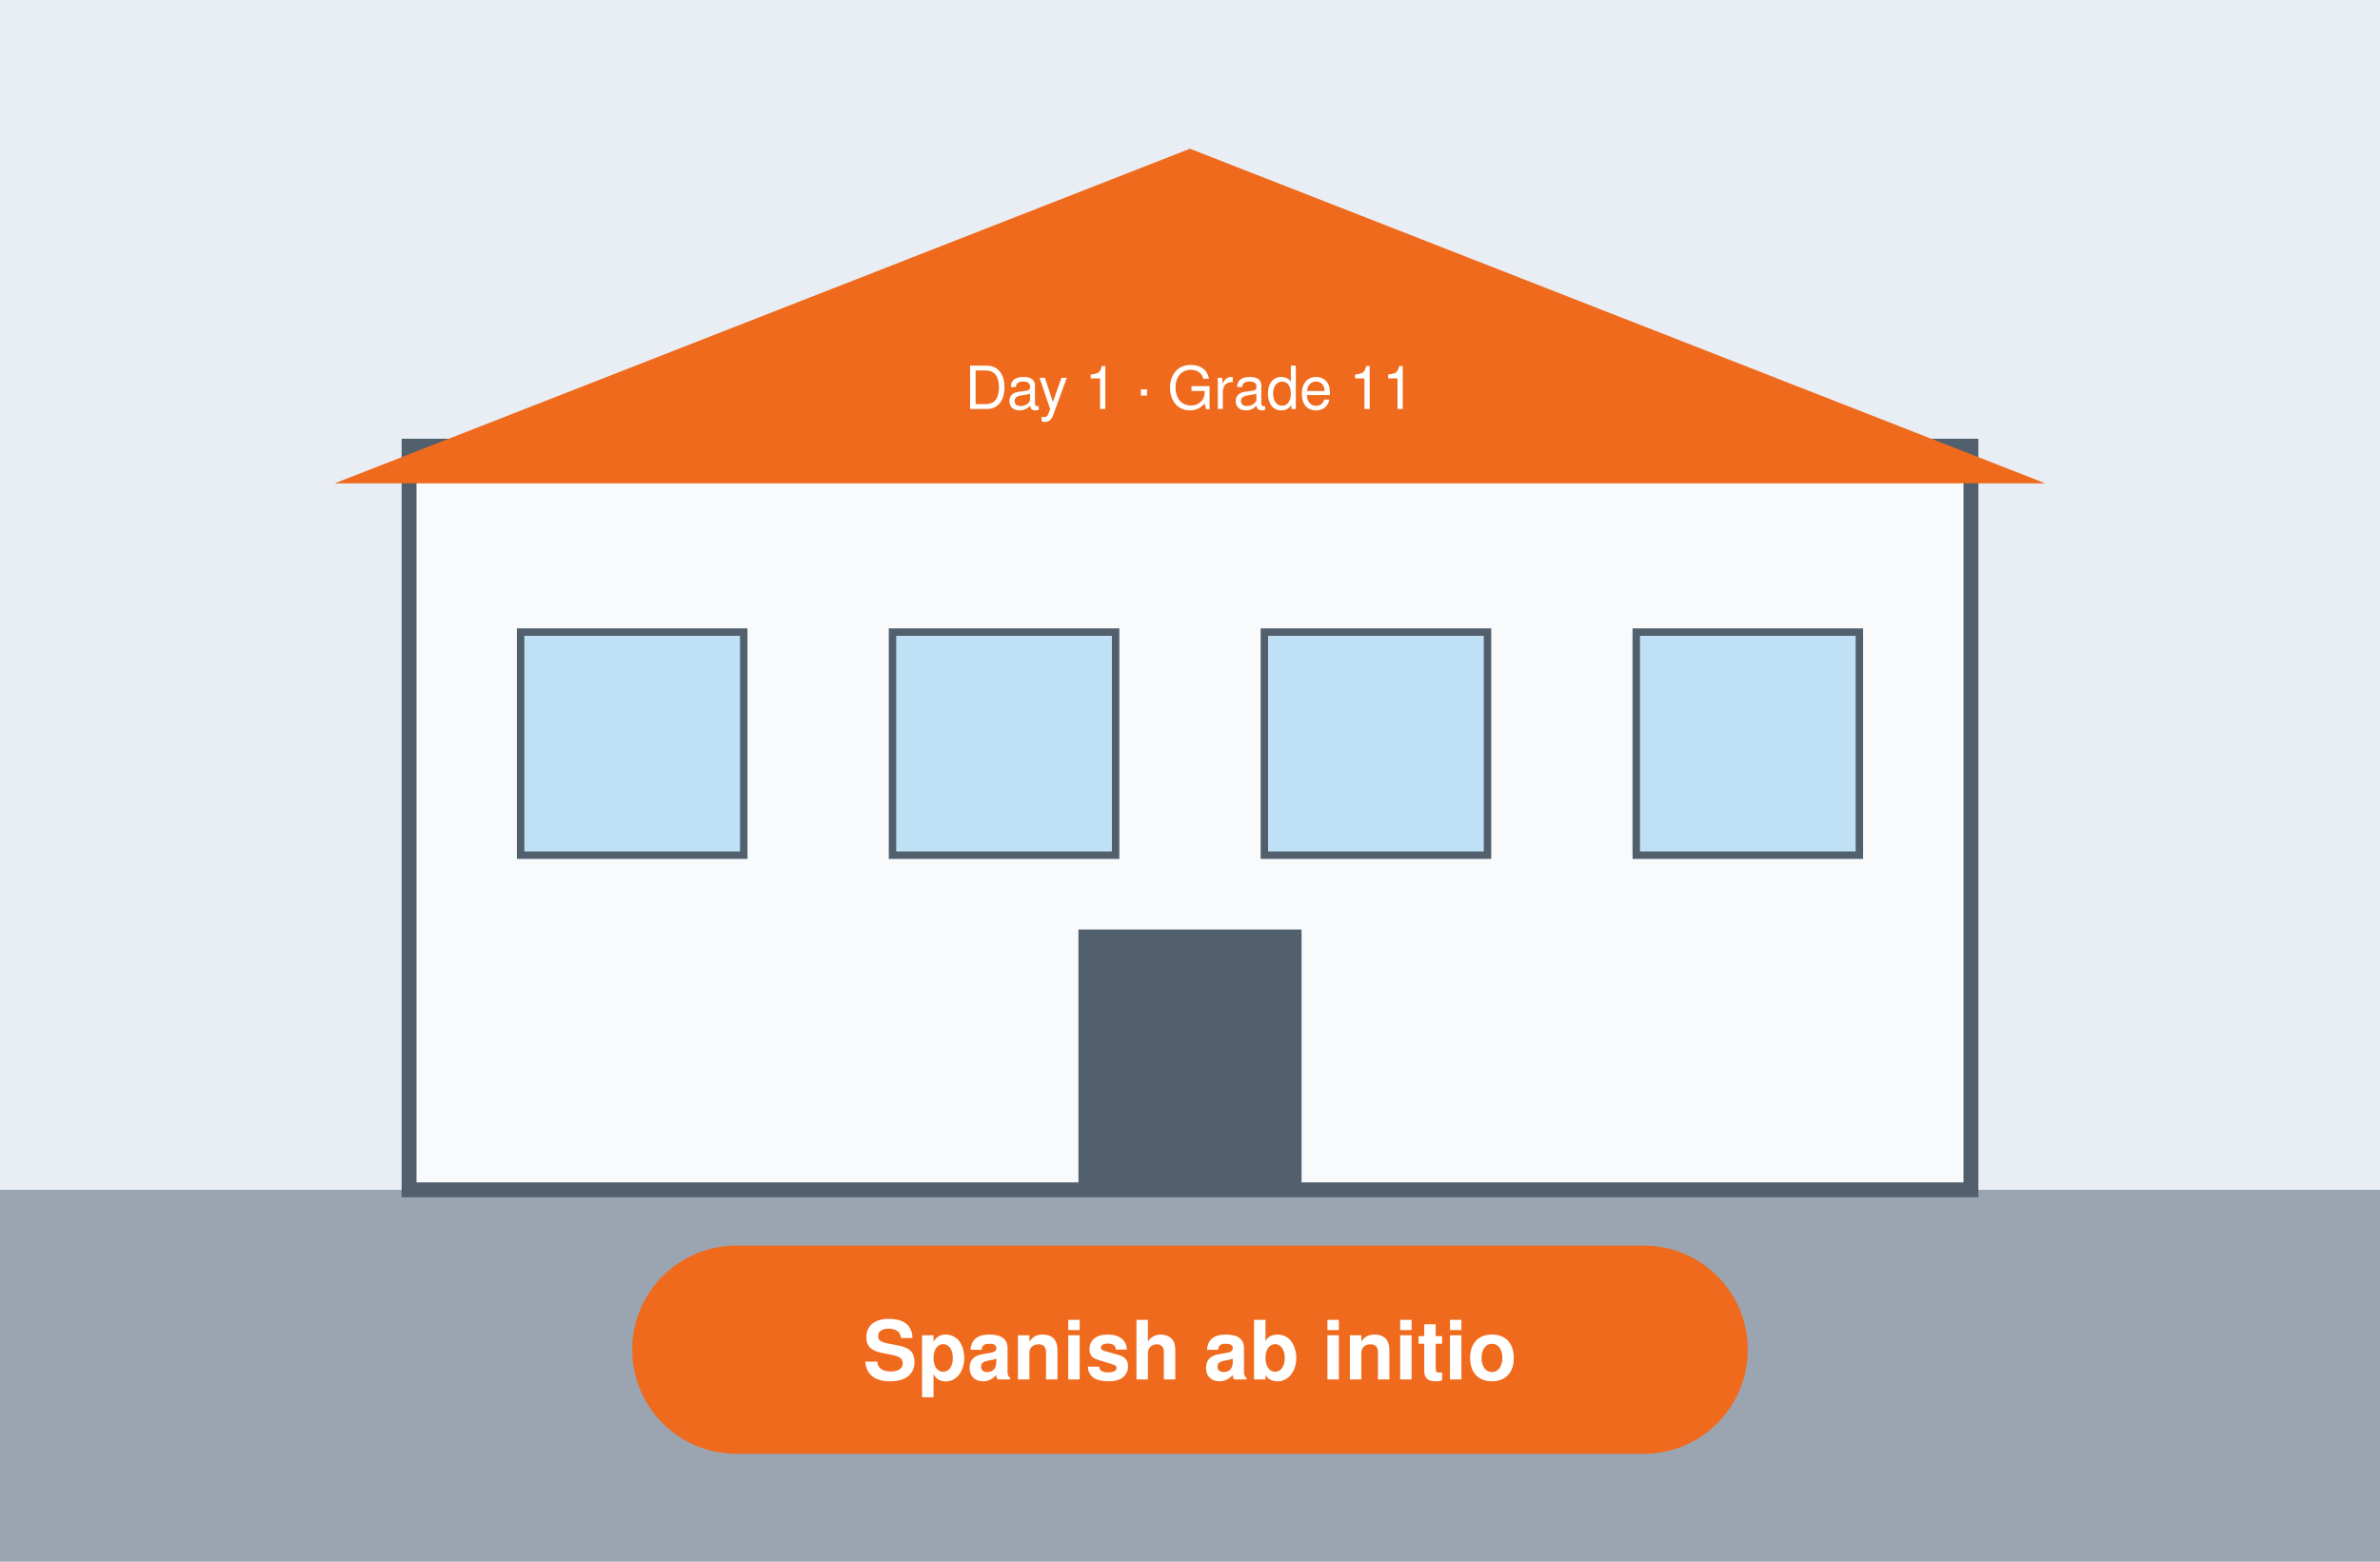
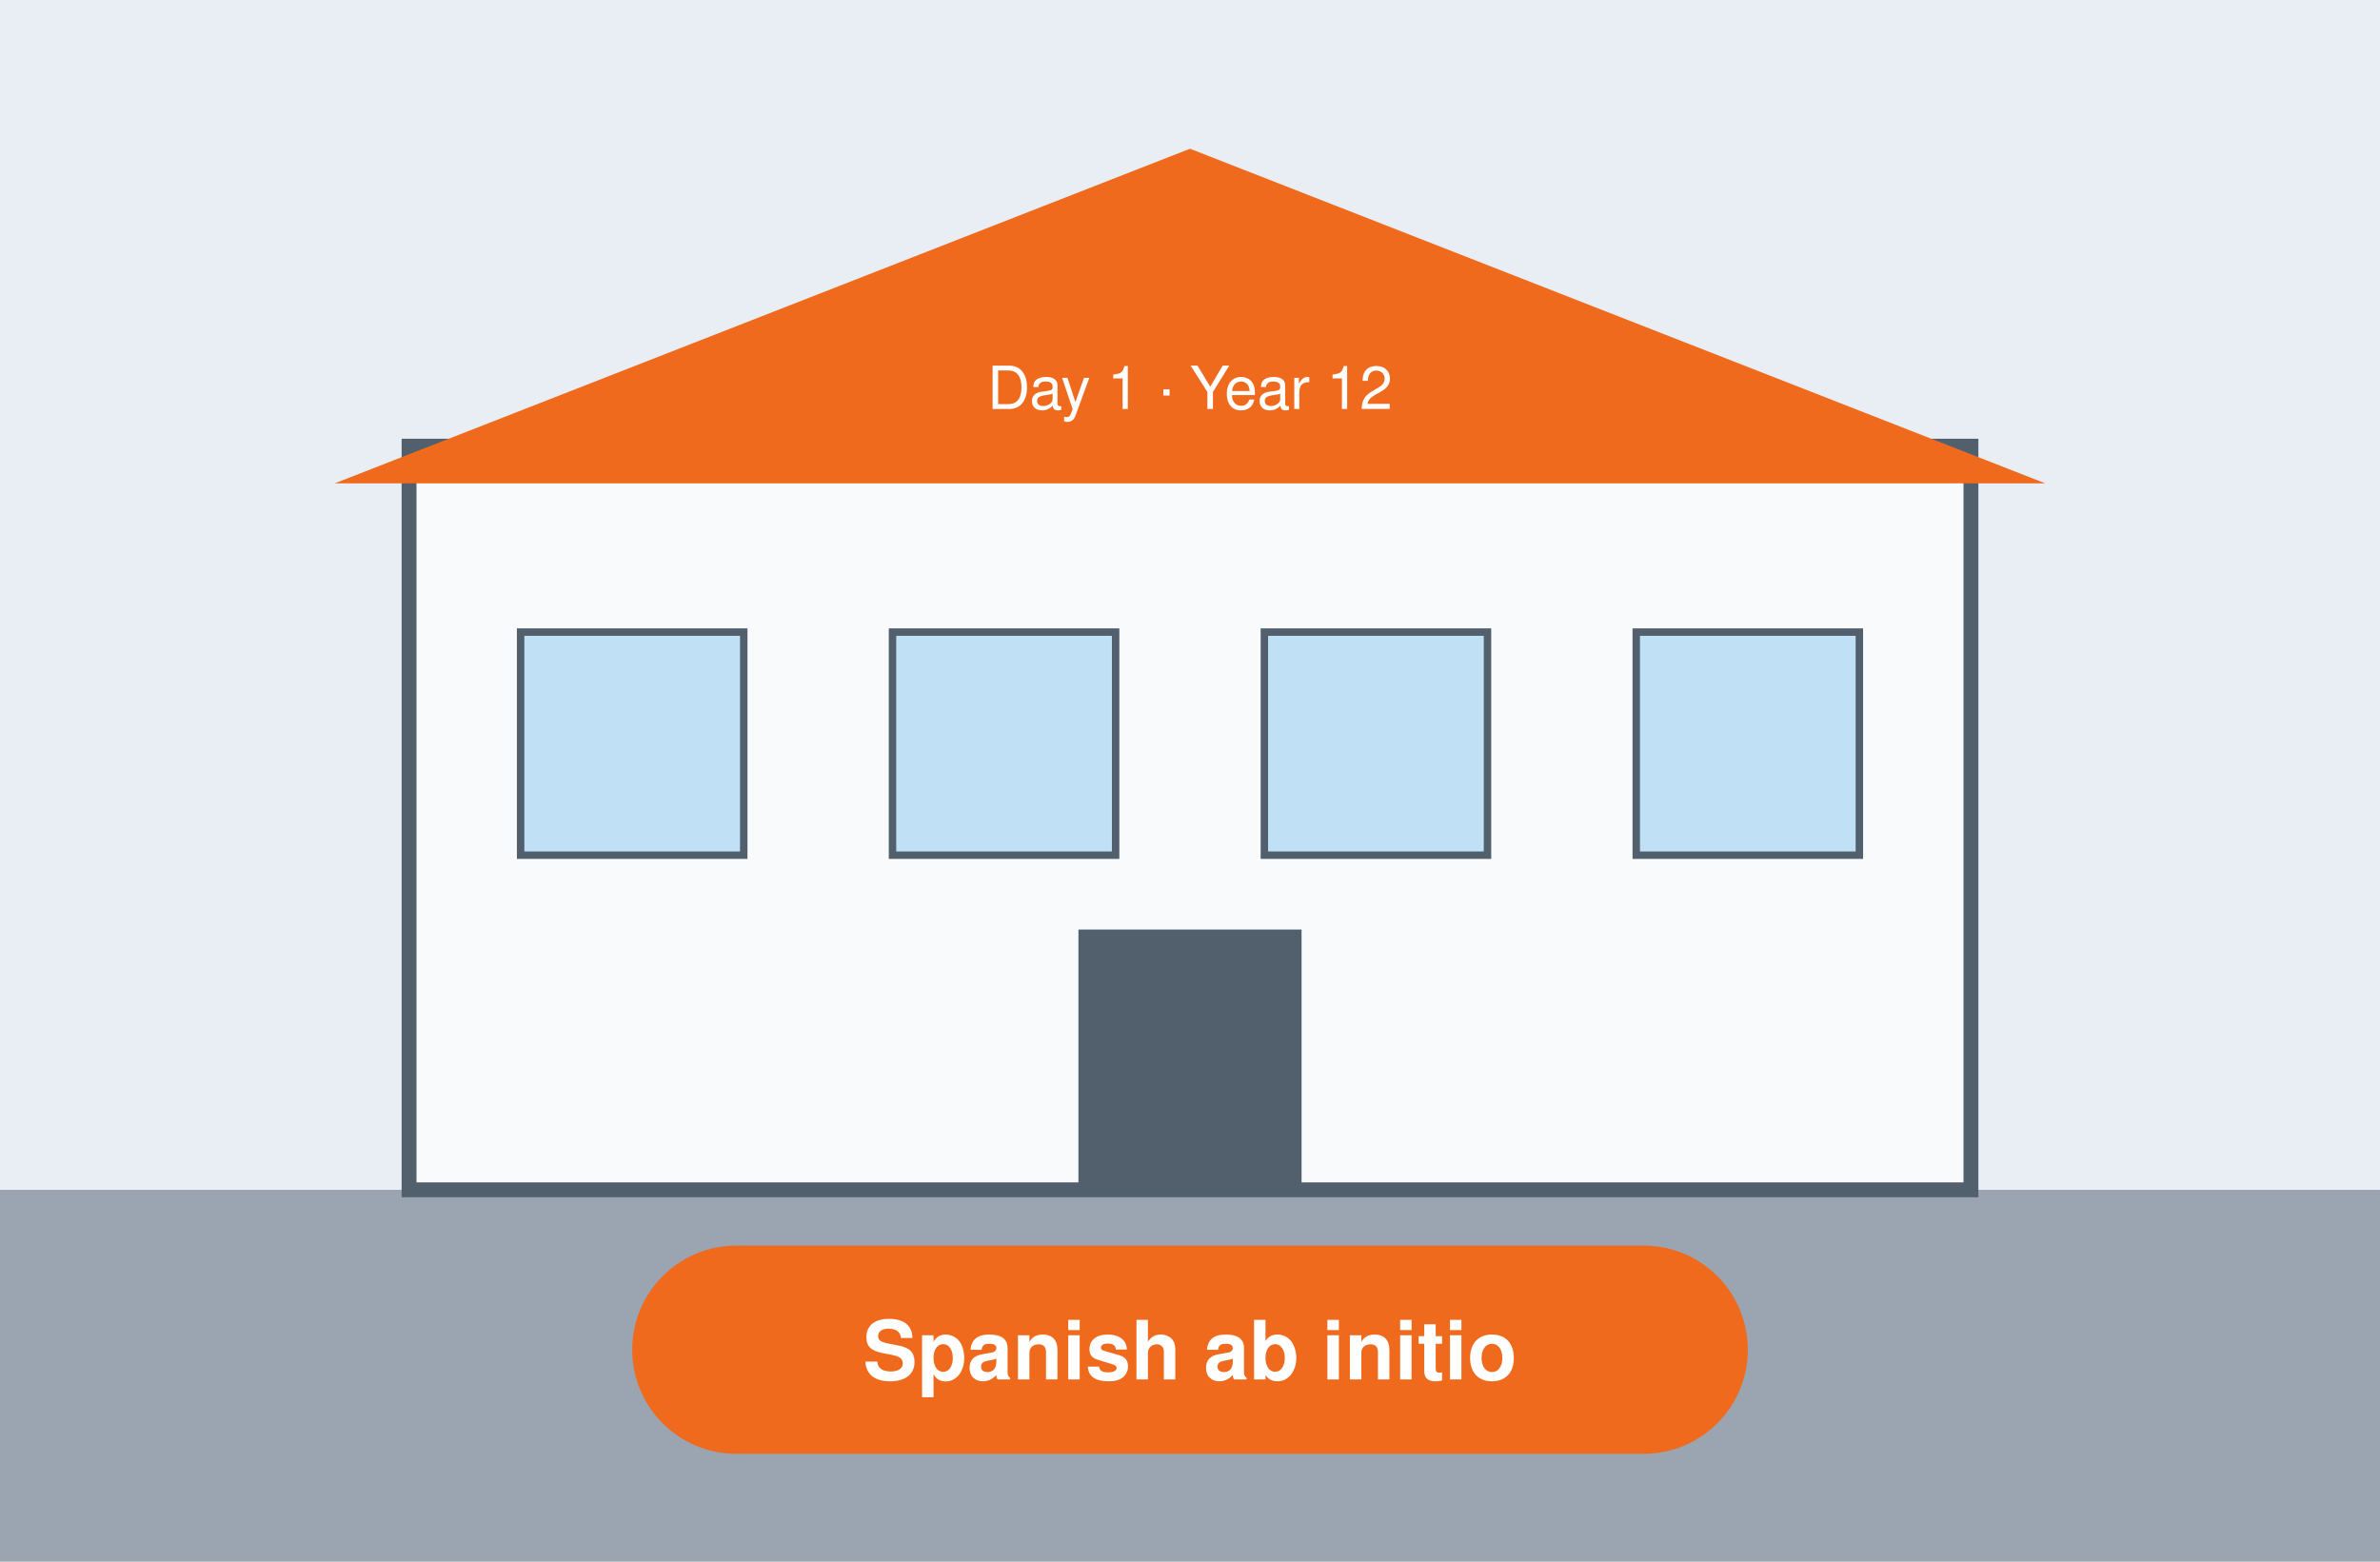
<svg xmlns="http://www.w3.org/2000/svg" viewBox="0 0 640 420" width="640" height="420">
  <rect width="640" height="420" fill="#e8eef4" />
  <rect y="320" width="640" height="100" fill="#9aa5b1" />
  <rect x="110" y="120" width="420" height="200" fill="#f8fafc" stroke="#52606d" stroke-width="4" />
  <path d="M90 130 L320 40 L550 130z" fill="#F06A1D" />
  <rect x="140" y="170" width="60" height="60" fill="#bfe0f5" stroke="#52606d" stroke-width="2" />
  <rect x="240" y="170" width="60" height="60" fill="#bfe0f5" stroke="#52606d" stroke-width="2" />
  <rect x="340" y="170" width="60" height="60" fill="#bfe0f5" stroke="#52606d" stroke-width="2" />
  <rect x="440" y="170" width="60" height="60" fill="#bfe0f5" stroke="#52606d" stroke-width="2" />
  <rect x="290" y="250" width="60" height="70" fill="#52606d" />
  <rect x="170" y="335" width="300" height="56" rx="28" fill="#F06A1D" />
  <text x="320" y="371" font-family="Helvetica,Arial" font-size="22" fill="#fff" text-anchor="middle" font-weight="700">Spanish ab initio</text>
-   <text x="320" y="110" font-family="Helvetica,Arial" font-size="16" fill="#fff" text-anchor="middle">Day 1 · Grade 11</text>
+   <text x="320" y="110" font-family="Helvetica,Arial" font-size="16" fill="#fff" text-anchor="middle">Day 1 · Year 12</text>
</svg>
